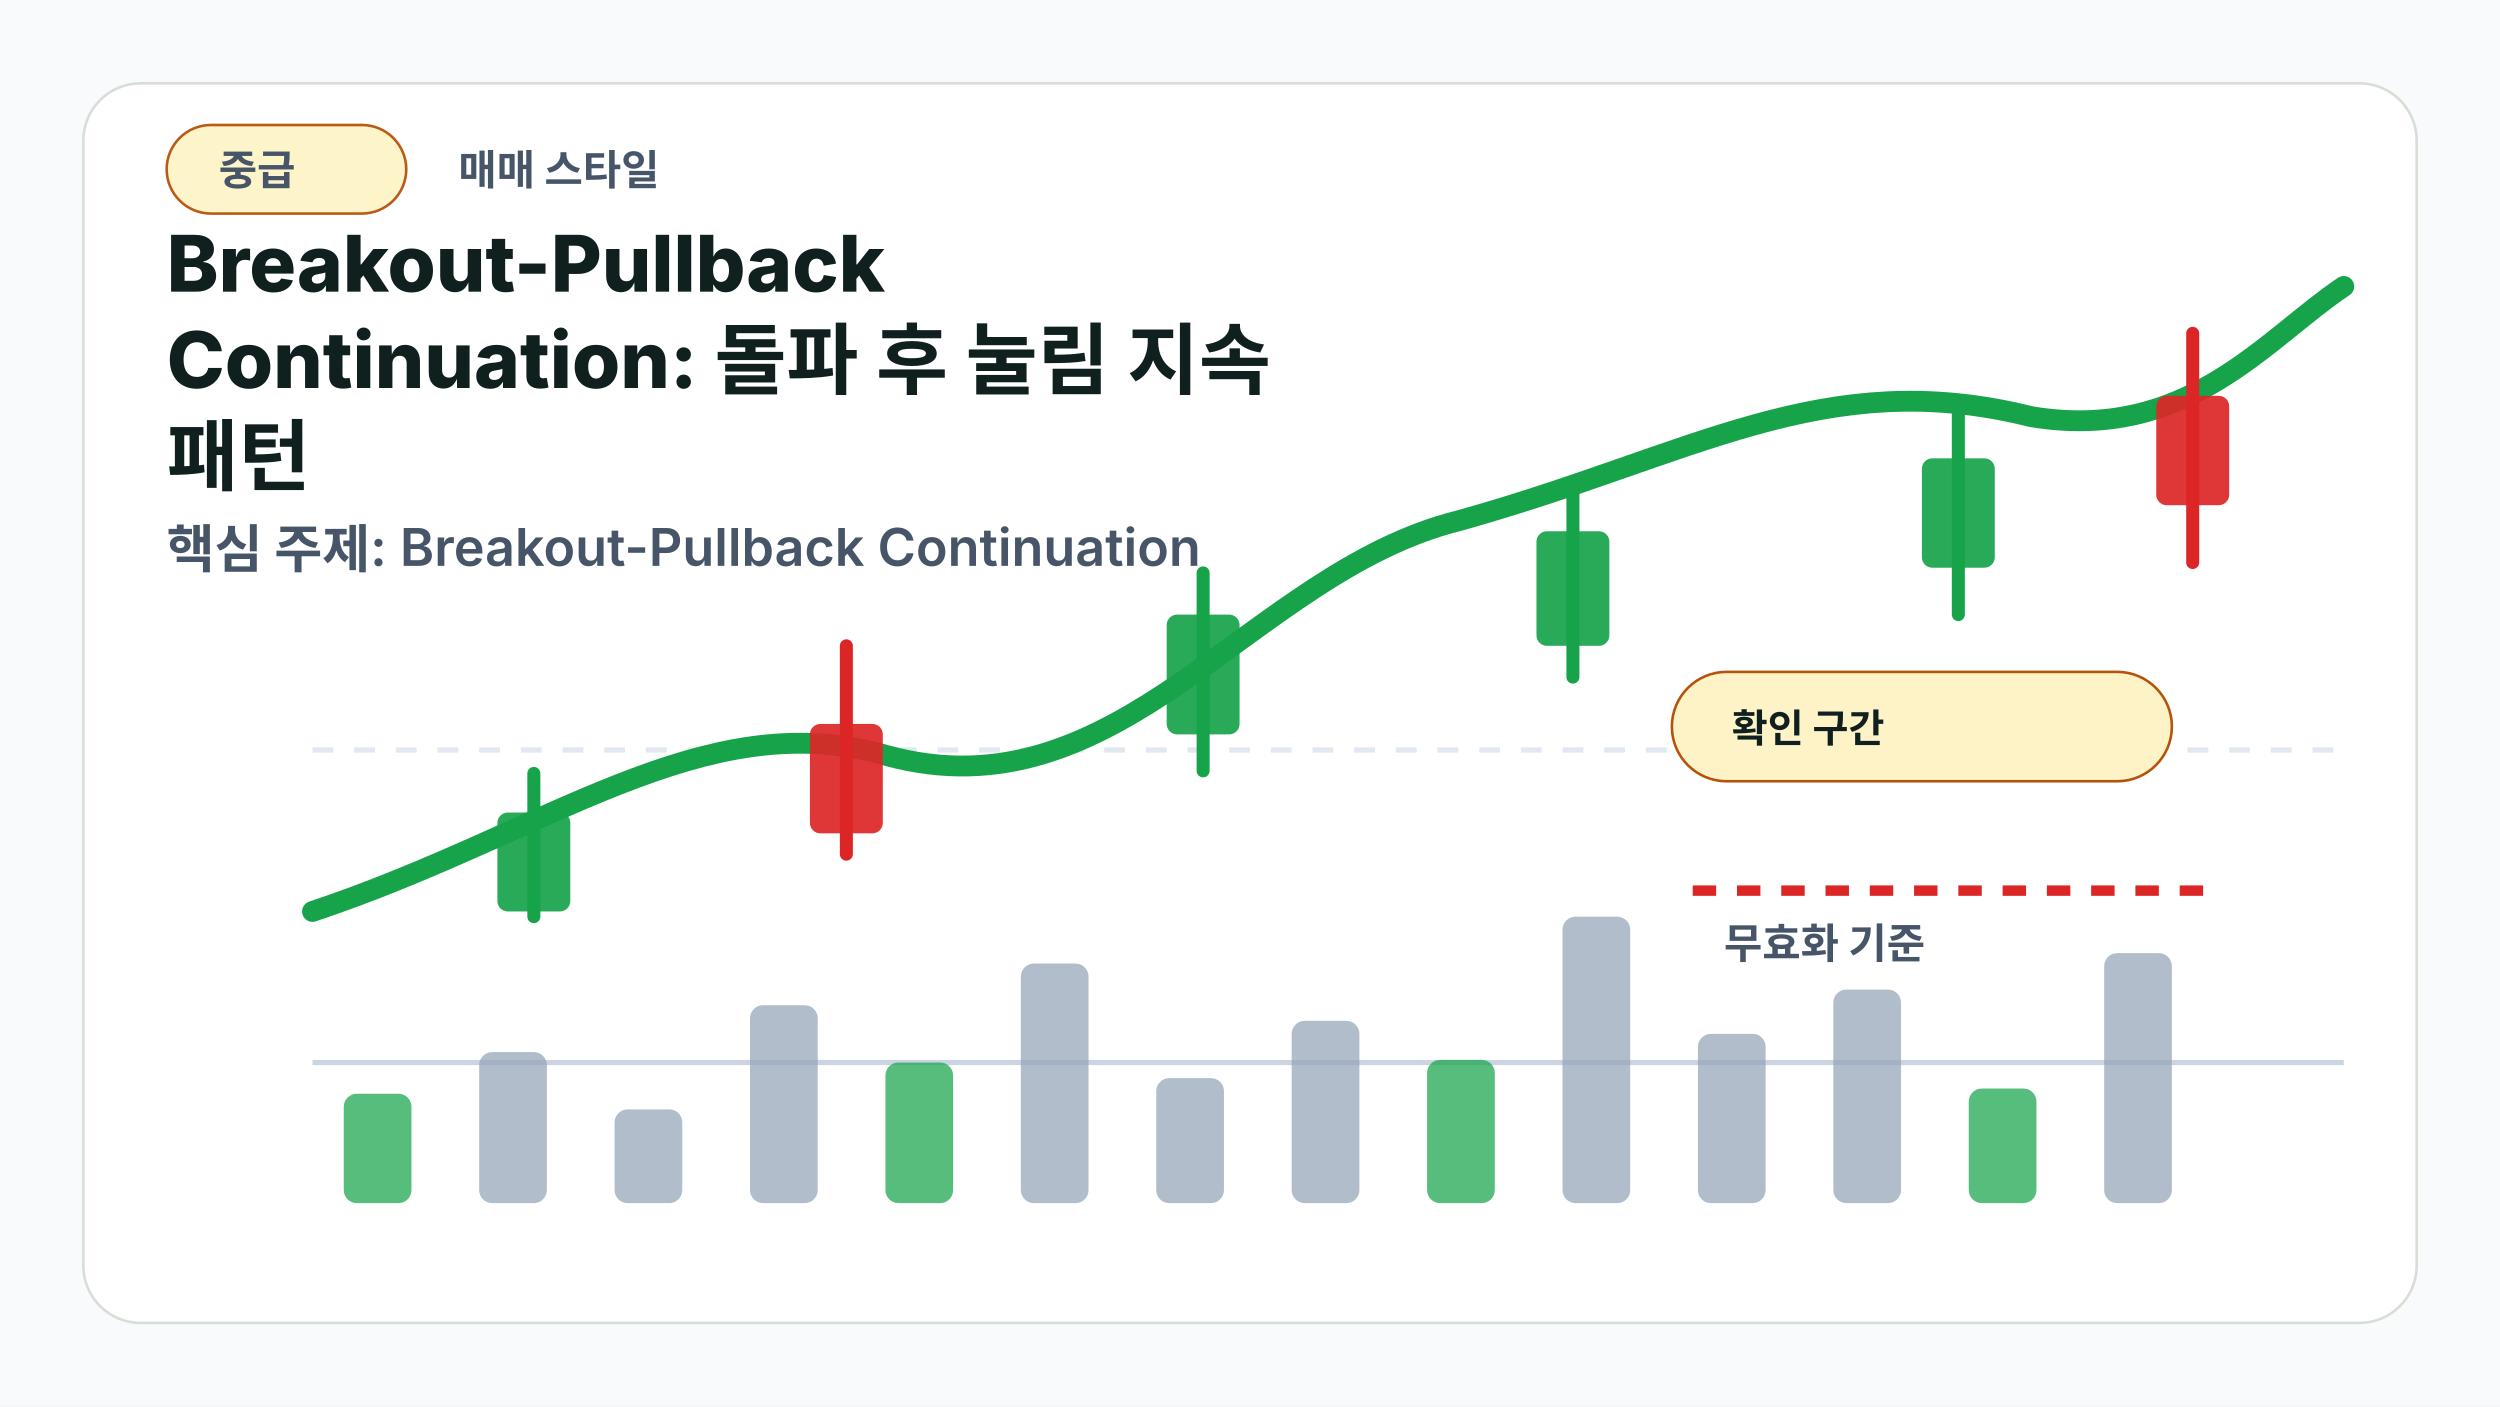
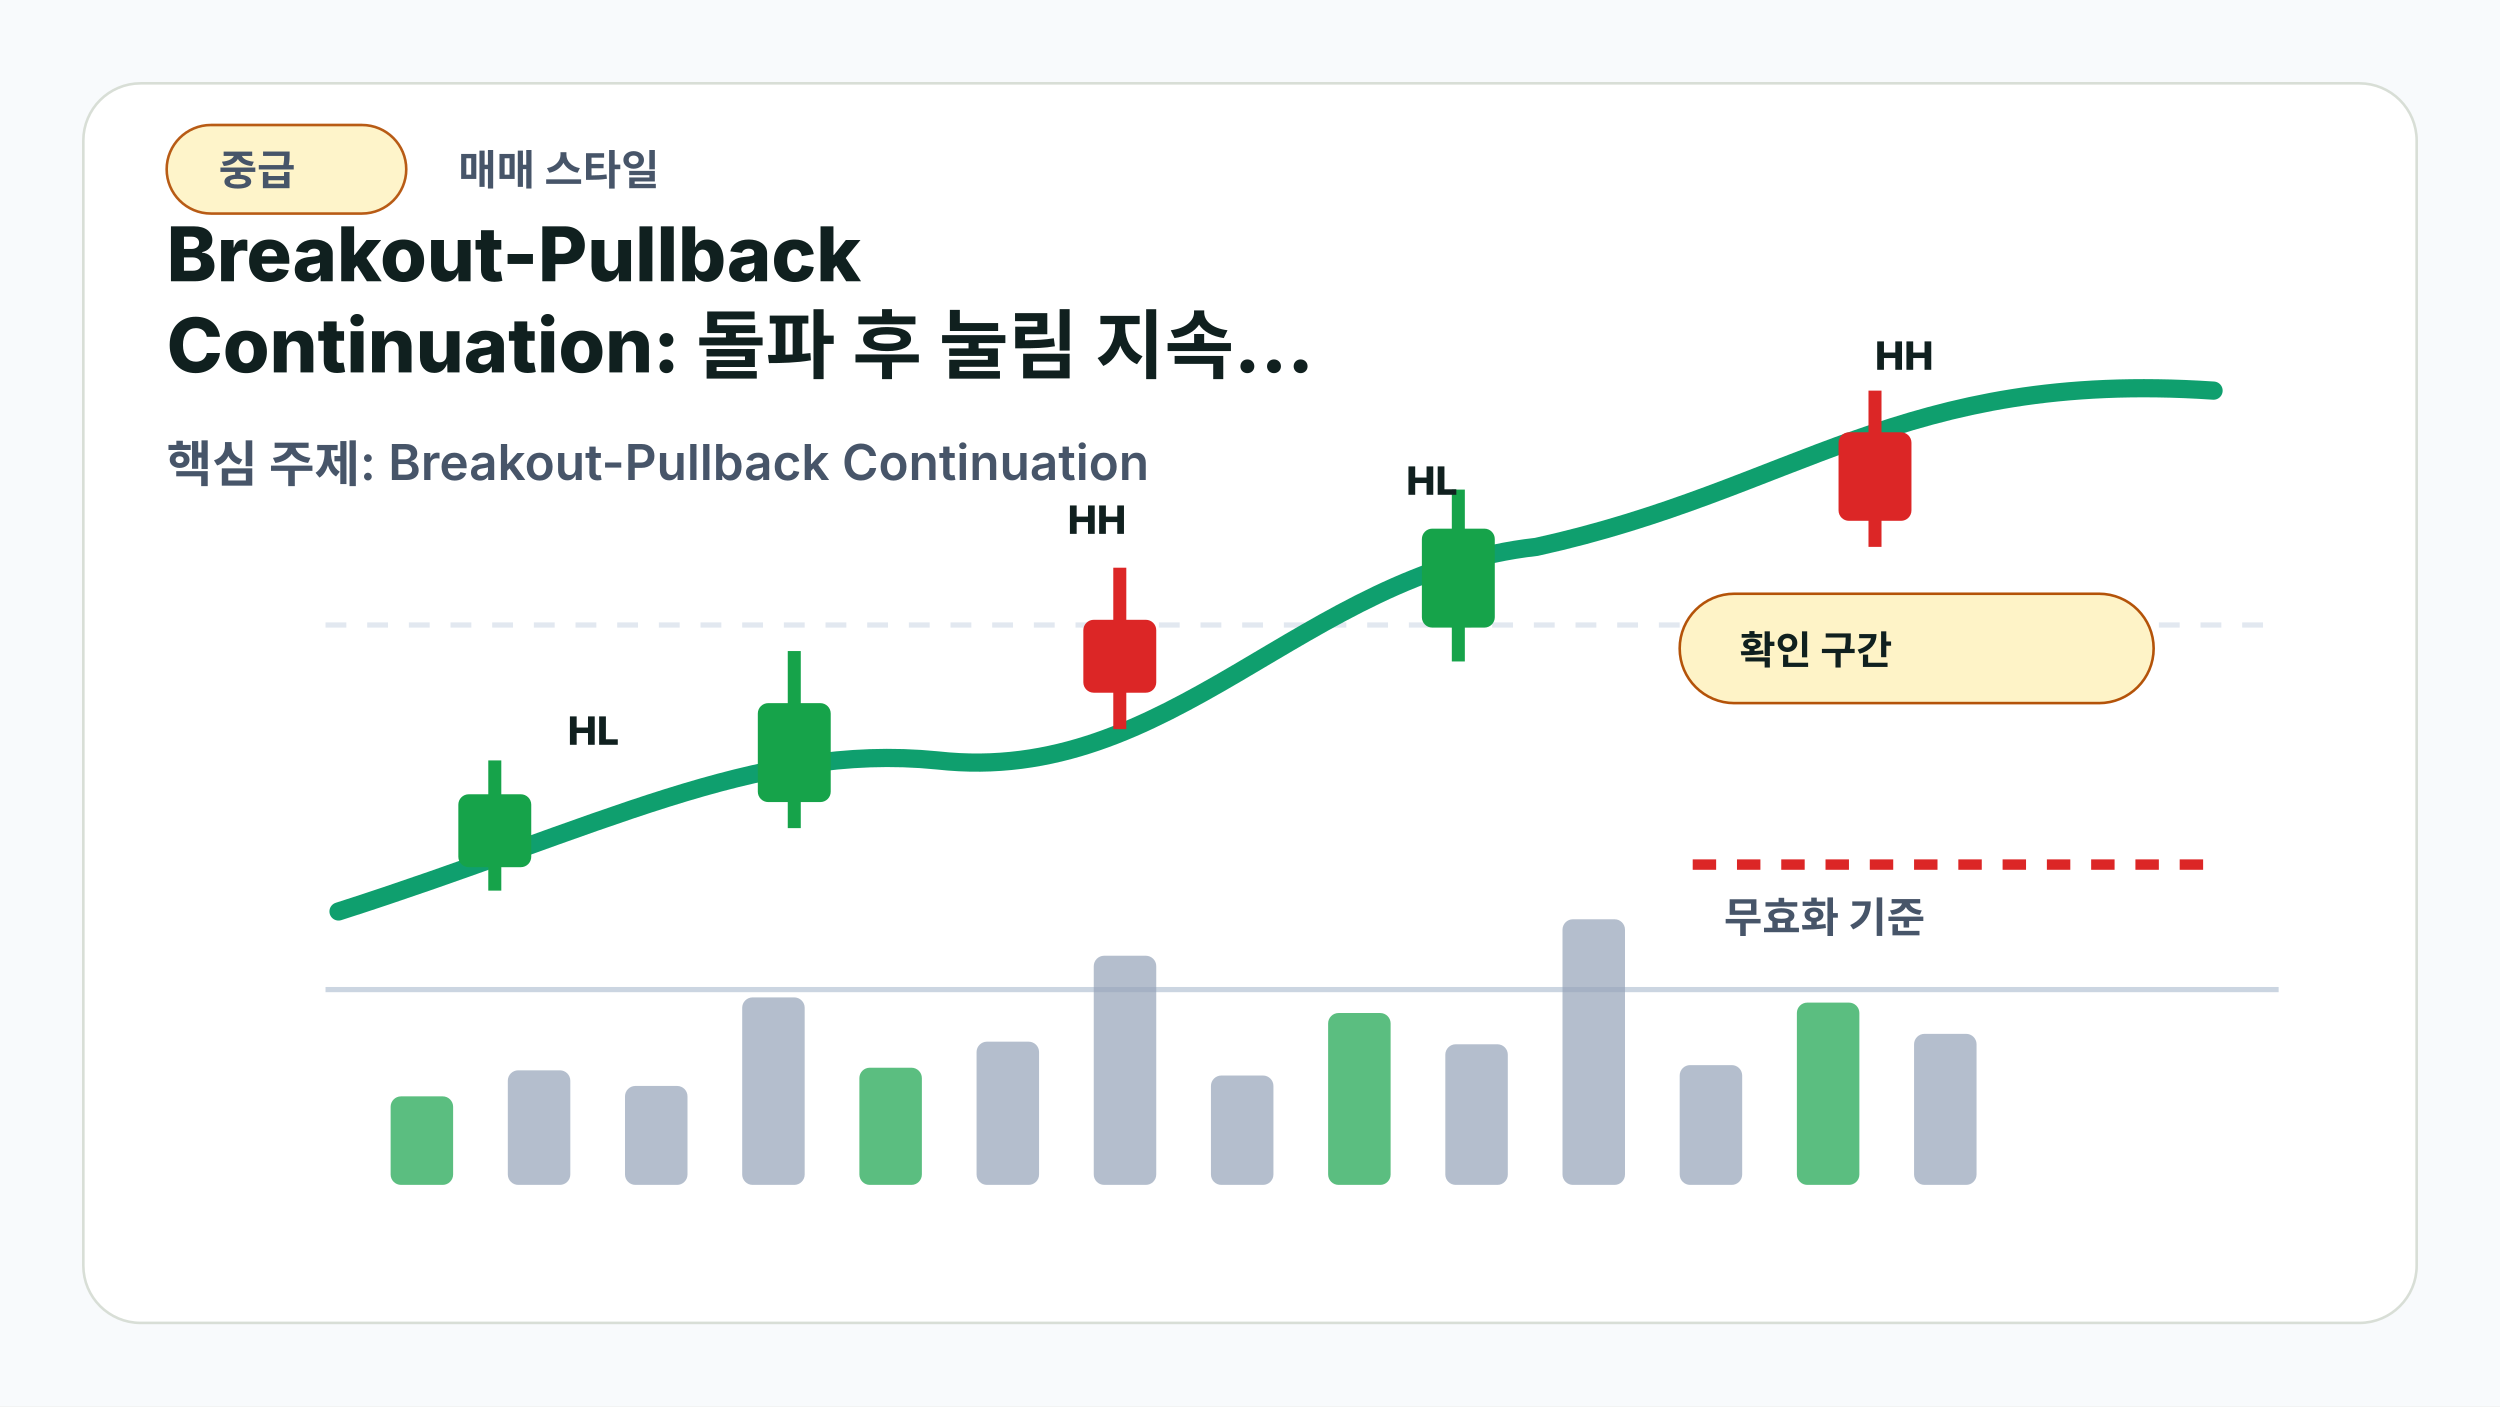
<svg xmlns="http://www.w3.org/2000/svg" width="960" height="540" viewBox="0 0 960 540" role="img" aria-labelledby="title desc">
-   <style>.title{font:800 30px system-ui,-apple-system,Segoe UI,sans-serif;fill:#10201f}.item{font:600 20px system-ui,-apple-system,Segoe UI,sans-serif;fill:#475569}.small{font:700 16px system-ui,-apple-system,Segoe UI,sans-serif;fill:#475569}.label{font:800 15px system-ui,-apple-system,Segoe UI,sans-serif;fill:#10201f}</style>
+   <style>.title{font:800 29px system-ui,-apple-system,Segoe UI,sans-serif;fill:#10201f}.item{font:600 19px system-ui,-apple-system,Segoe UI,sans-serif;fill:#475569}.small{font:700 16px system-ui,-apple-system,Segoe UI,sans-serif;fill:#475569}.label{font:800 15px system-ui,-apple-system,Segoe UI,sans-serif;fill:#10201f}.muted{font:600 14px system-ui,-apple-system,Segoe UI,sans-serif;fill:#64748b}</style>
  <rect width="960" height="540" fill="#f8fafc" />
  <rect x="32" y="32" width="896" height="476" rx="22" fill="white" stroke="#d8ded6" />
  <rect x="64" y="48" width="92" height="34" rx="17" fill="#fef3c7" stroke="#b45309" opacity="0.95" />
  <text x="84" y="71" class="small">중급</text>
  <text x="176" y="71" class="small">매매 스타일</text>
-   <text x="64" y="112" class="title">Breakout-Pullback</text>
-   <text x="64" y="149" class="title">Continuation: 돌파 후 눌림 지속</text>
-   <text x="64" y="186" class="title">패턴</text>
-   <text x="64" y="218" class="item">핵심 주제: Breakout-Pullback Continuation</text>
-   <g transform="translate(0,10)">
-     <line x1="120" y1="398" x2="900" y2="398" stroke="#cbd5e1" stroke-width="2" />
-     <line x1="120" y1="278" x2="900" y2="278" stroke="#e2e8f0" stroke-width="2" stroke-dasharray="8 8" />
-     <path d="M120 340 C210 310 270 260 340 280 C430 305 480 210 560 190 C650 165 700 130 780 150 C840 160 870 120 900 100" fill="none" stroke="#16a34a" stroke-width="8" stroke-linecap="round" stroke-linejoin="round" />
-     <line x1="205" y1="287" x2="205" y2="342" stroke="#16a34a" stroke-width="5" stroke-linecap="round" />
-     <rect x="191" y="302" width="28" height="38" rx="4" fill="#16a34a" opacity="0.92" />
-     <line x1="325" y1="238" x2="325" y2="318" stroke="#dc2626" stroke-width="5" stroke-linecap="round" />
-     <rect x="311" y="268" width="28" height="42" rx="4" fill="#dc2626" opacity="0.92" />
-     <line x1="462" y1="210" x2="462" y2="286" stroke="#16a34a" stroke-width="5" stroke-linecap="round" />
-     <rect x="448" y="226" width="28" height="46" rx="4" fill="#16a34a" opacity="0.92" />
-     <line x1="604" y1="176" x2="604" y2="250" stroke="#16a34a" stroke-width="5" stroke-linecap="round" />
-     <rect x="590" y="194" width="28" height="44" rx="4" fill="#16a34a" opacity="0.92" />
-     <line x1="752" y1="146" x2="752" y2="226" stroke="#16a34a" stroke-width="5" stroke-linecap="round" />
-     <rect x="738" y="166" width="28" height="42" rx="4" fill="#16a34a" opacity="0.92" />
-     <line x1="842" y1="118" x2="842" y2="206" stroke="#dc2626" stroke-width="5" stroke-linecap="round" />
-     <rect x="828" y="142" width="28" height="42" rx="4" fill="#dc2626" opacity="0.92" />
-     <rect x="132" y="410" width="26" height="42" rx="5" fill="#16a34a" opacity="0.72" />
-     <rect x="184" y="394" width="26" height="58" rx="5" fill="#94a3b8" opacity="0.72" />
-     <rect x="236" y="416" width="26" height="36" rx="5" fill="#94a3b8" opacity="0.72" />
-     <rect x="288" y="376" width="26" height="76" rx="5" fill="#94a3b8" opacity="0.72" />
-     <rect x="340" y="398" width="26" height="54" rx="5" fill="#16a34a" opacity="0.72" />
-     <rect x="392" y="360" width="26" height="92" rx="5" fill="#94a3b8" opacity="0.72" />
-     <rect x="444" y="404" width="26" height="48" rx="5" fill="#94a3b8" opacity="0.72" />
-     <rect x="496" y="382" width="26" height="70" rx="5" fill="#94a3b8" opacity="0.72" />
-     <rect x="548" y="397" width="26" height="55" rx="5" fill="#16a34a" opacity="0.72" />
-     <rect x="600" y="342" width="26" height="110" rx="5" fill="#94a3b8" opacity="0.72" />
-     <rect x="652" y="387" width="26" height="65" rx="5" fill="#94a3b8" opacity="0.72" />
-     <rect x="704" y="370" width="26" height="82" rx="5" fill="#94a3b8" opacity="0.72" />
-     <rect x="756" y="408" width="26" height="44" rx="5" fill="#16a34a" opacity="0.72" />
-     <rect x="808" y="356" width="26" height="96" rx="5" fill="#94a3b8" opacity="0.72" />
-     <rect x="642" y="248" width="192" height="42" rx="21" fill="#fef3c7" stroke="#b45309" />
-     <text x="665" y="275" class="label">확인 구간</text>
+   <text x="64" y="108" class="title">Breakout-Pullback</text>
+   <text x="64" y="143" class="title">Continuation: 돌파 후 눌림 지속...</text>
+   <text x="64" y="185" class="item">핵심 주제: Breakout-Pullback Continuation</text>
+   <g>
+     <line x1="125" y1="380" x2="875" y2="380" stroke="#cbd5e1" stroke-width="2" />
+     <line x1="125" y1="240" x2="875" y2="240" stroke="#e2e8f0" stroke-width="2" stroke-dasharray="8 8" />
+     <path d="M130 350 C230 318 290 285 360 292 C450 302 500 220 590 210 C690 188 730 142 850 150" fill="none" stroke="#0f9f6e" stroke-width="7" stroke-linecap="round" />
+     <line x1="190" y1="342" x2="190" y2="292" stroke="#16a34a" stroke-width="5" />
+     <rect x="176" y="305" width="28" height="28" rx="4" fill="#16a34a" />
+     <line x1="305" y1="318" x2="305" y2="250" stroke="#16a34a" stroke-width="5" />
+     <rect x="291" y="270" width="28" height="38" rx="4" fill="#16a34a" />
+     <line x1="430" y1="280" x2="430" y2="218" stroke="#dc2626" stroke-width="5" />
+     <rect x="416" y="238" width="28" height="28" rx="4" fill="#dc2626" />
+     <line x1="560" y1="254" x2="560" y2="188" stroke="#16a34a" stroke-width="5" />
+     <rect x="546" y="203" width="28" height="38" rx="4" fill="#16a34a" />
+     <line x1="720" y1="210" x2="720" y2="150" stroke="#dc2626" stroke-width="5" />
+     <rect x="706" y="166" width="28" height="34" rx="4" fill="#dc2626" />
+     <rect x="150" y="421" width="24" height="34" rx="4" fill="#16a34a" opacity=".7" />
+     <rect x="195" y="411" width="24" height="44" rx="4" fill="#94a3b8" opacity=".7" />
+     <rect x="240" y="417" width="24" height="38" rx="4" fill="#94a3b8" opacity=".7" />
+     <rect x="285" y="383" width="24" height="72" rx="4" fill="#94a3b8" opacity=".7" />
+     <rect x="330" y="410" width="24" height="45" rx="4" fill="#16a34a" opacity=".7" />
+     <rect x="375" y="400" width="24" height="55" rx="4" fill="#94a3b8" opacity=".7" />
+     <rect x="420" y="367" width="24" height="88" rx="4" fill="#94a3b8" opacity=".7" />
+     <rect x="465" y="413" width="24" height="42" rx="4" fill="#94a3b8" opacity=".7" />
+     <rect x="510" y="389" width="24" height="66" rx="4" fill="#16a34a" opacity=".7" />
+     <rect x="555" y="401" width="24" height="54" rx="4" fill="#94a3b8" opacity=".7" />
+     <rect x="600" y="353" width="24" height="102" rx="4" fill="#94a3b8" opacity=".7" />
+     <rect x="645" y="409" width="24" height="46" rx="4" fill="#94a3b8" opacity=".7" />
+     <rect x="690" y="385" width="24" height="70" rx="4" fill="#16a34a" opacity=".7" />
+     <rect x="735" y="397" width="24" height="58" rx="4" fill="#94a3b8" opacity=".7" />
+     <text x="218" y="286" class="label">HL</text>
+     <text x="410" y="205" class="label">HH</text>
+     <text x="540" y="190" class="label">HL</text>
+     <text x="720" y="142" class="label">HH</text>
+     <rect x="645" y="228" width="182" height="42" rx="21" fill="#fef3c7" stroke="#b45309" />
+     <text x="668" y="255" class="label">확인 구간</text>
    <line x1="650" y1="332" x2="852" y2="332" stroke="#dc2626" stroke-width="4" stroke-dasharray="9 8" />
    <text x="662" y="358" class="small">무효화 기준</text>
  </g>
</svg>
